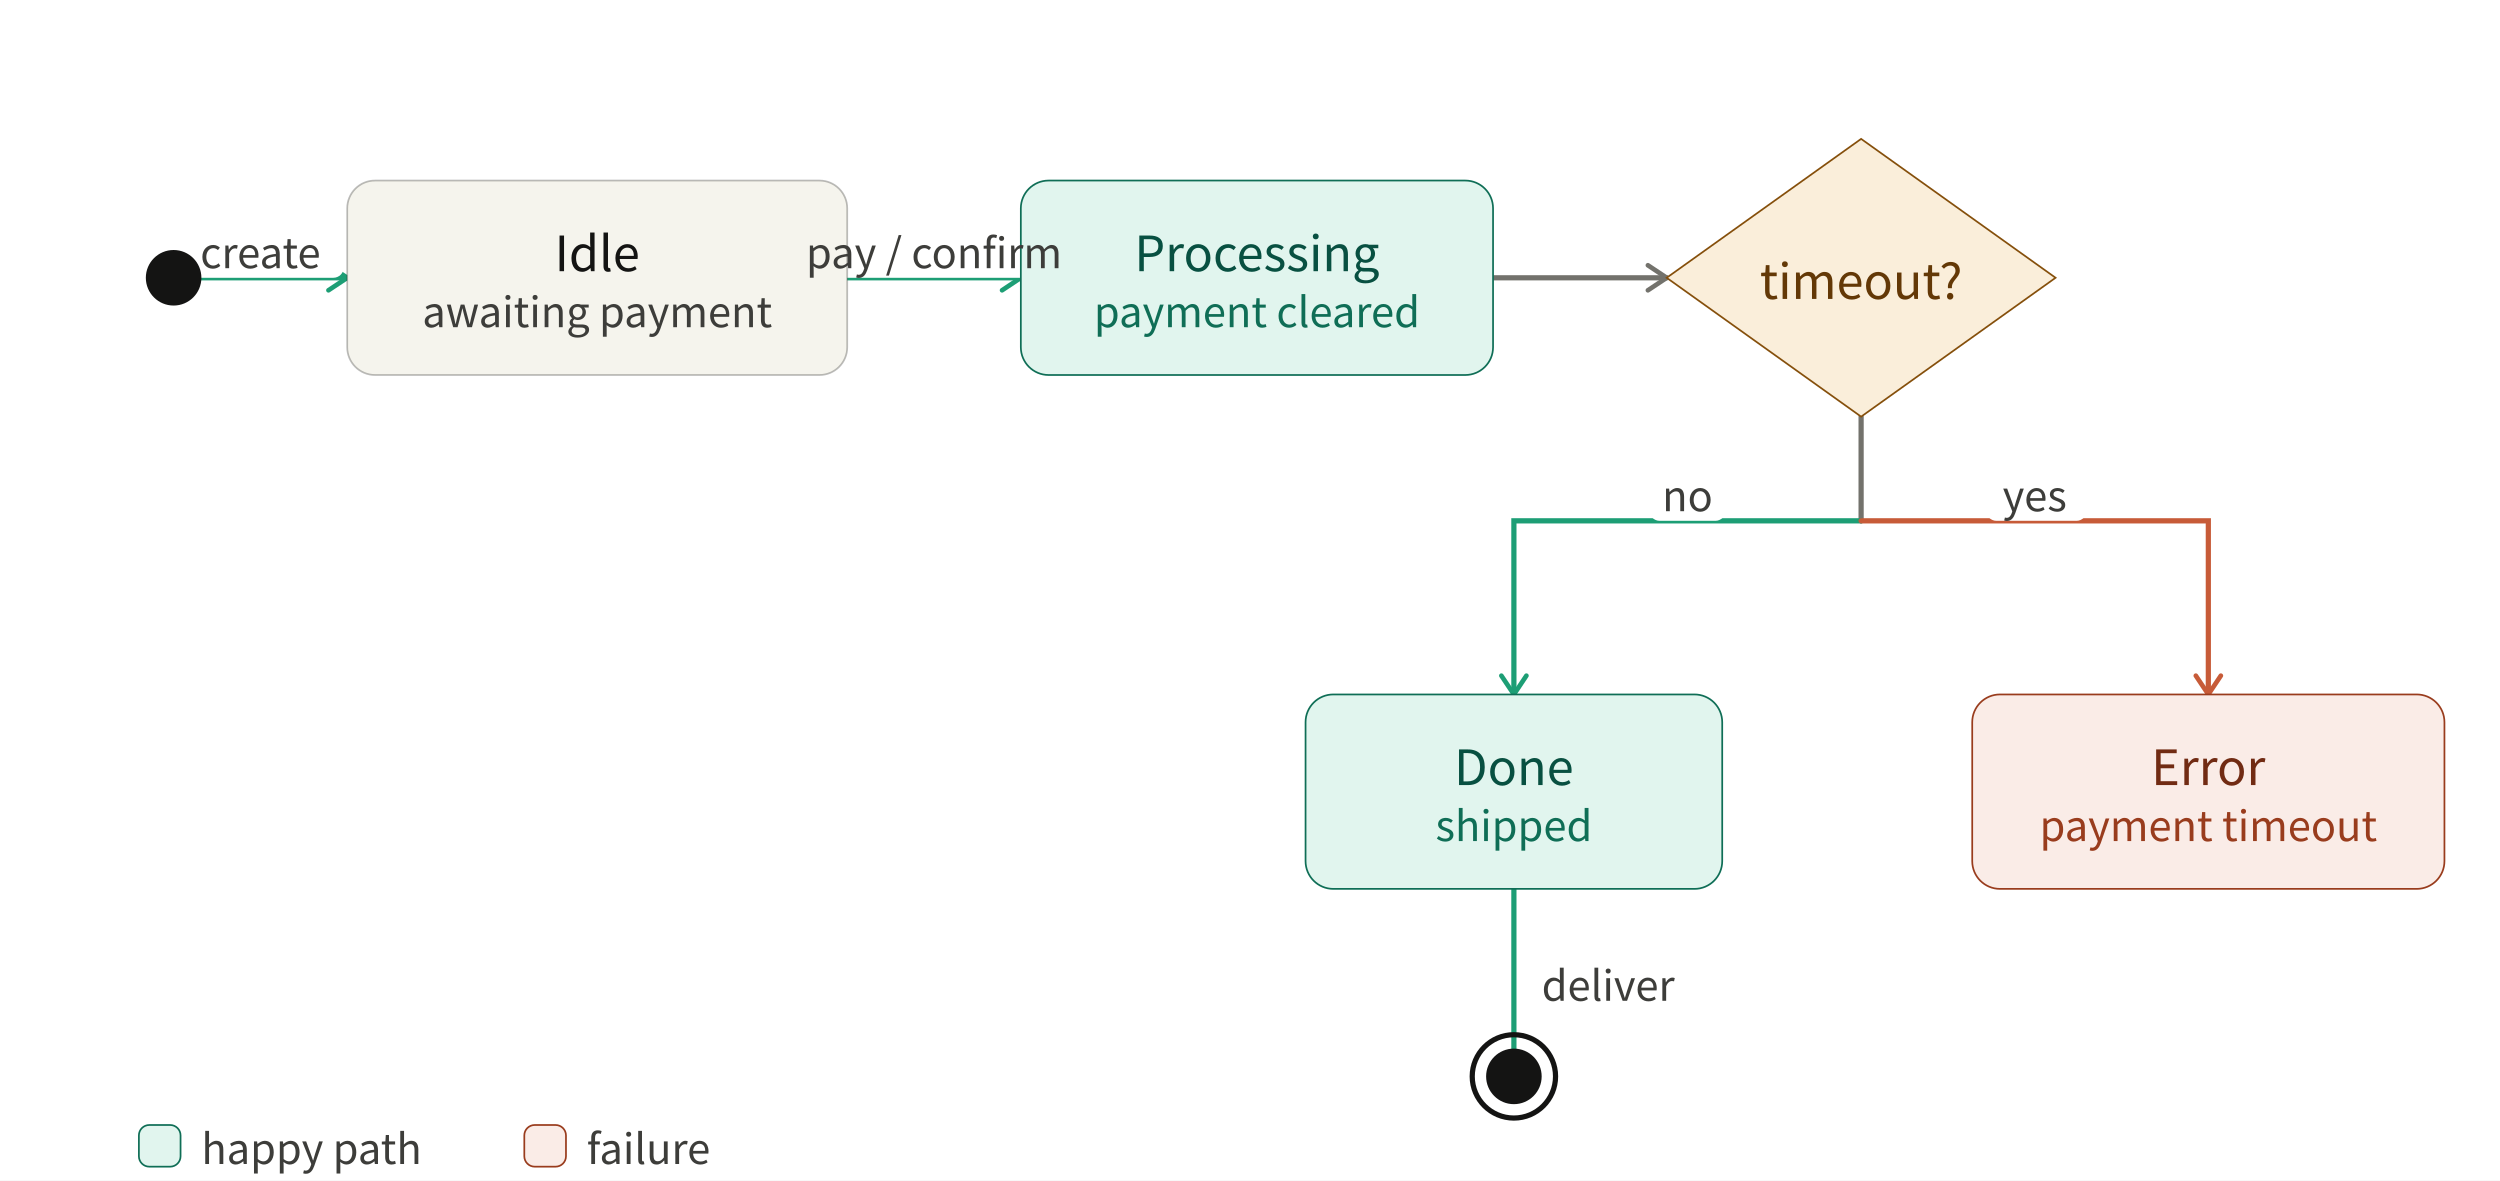
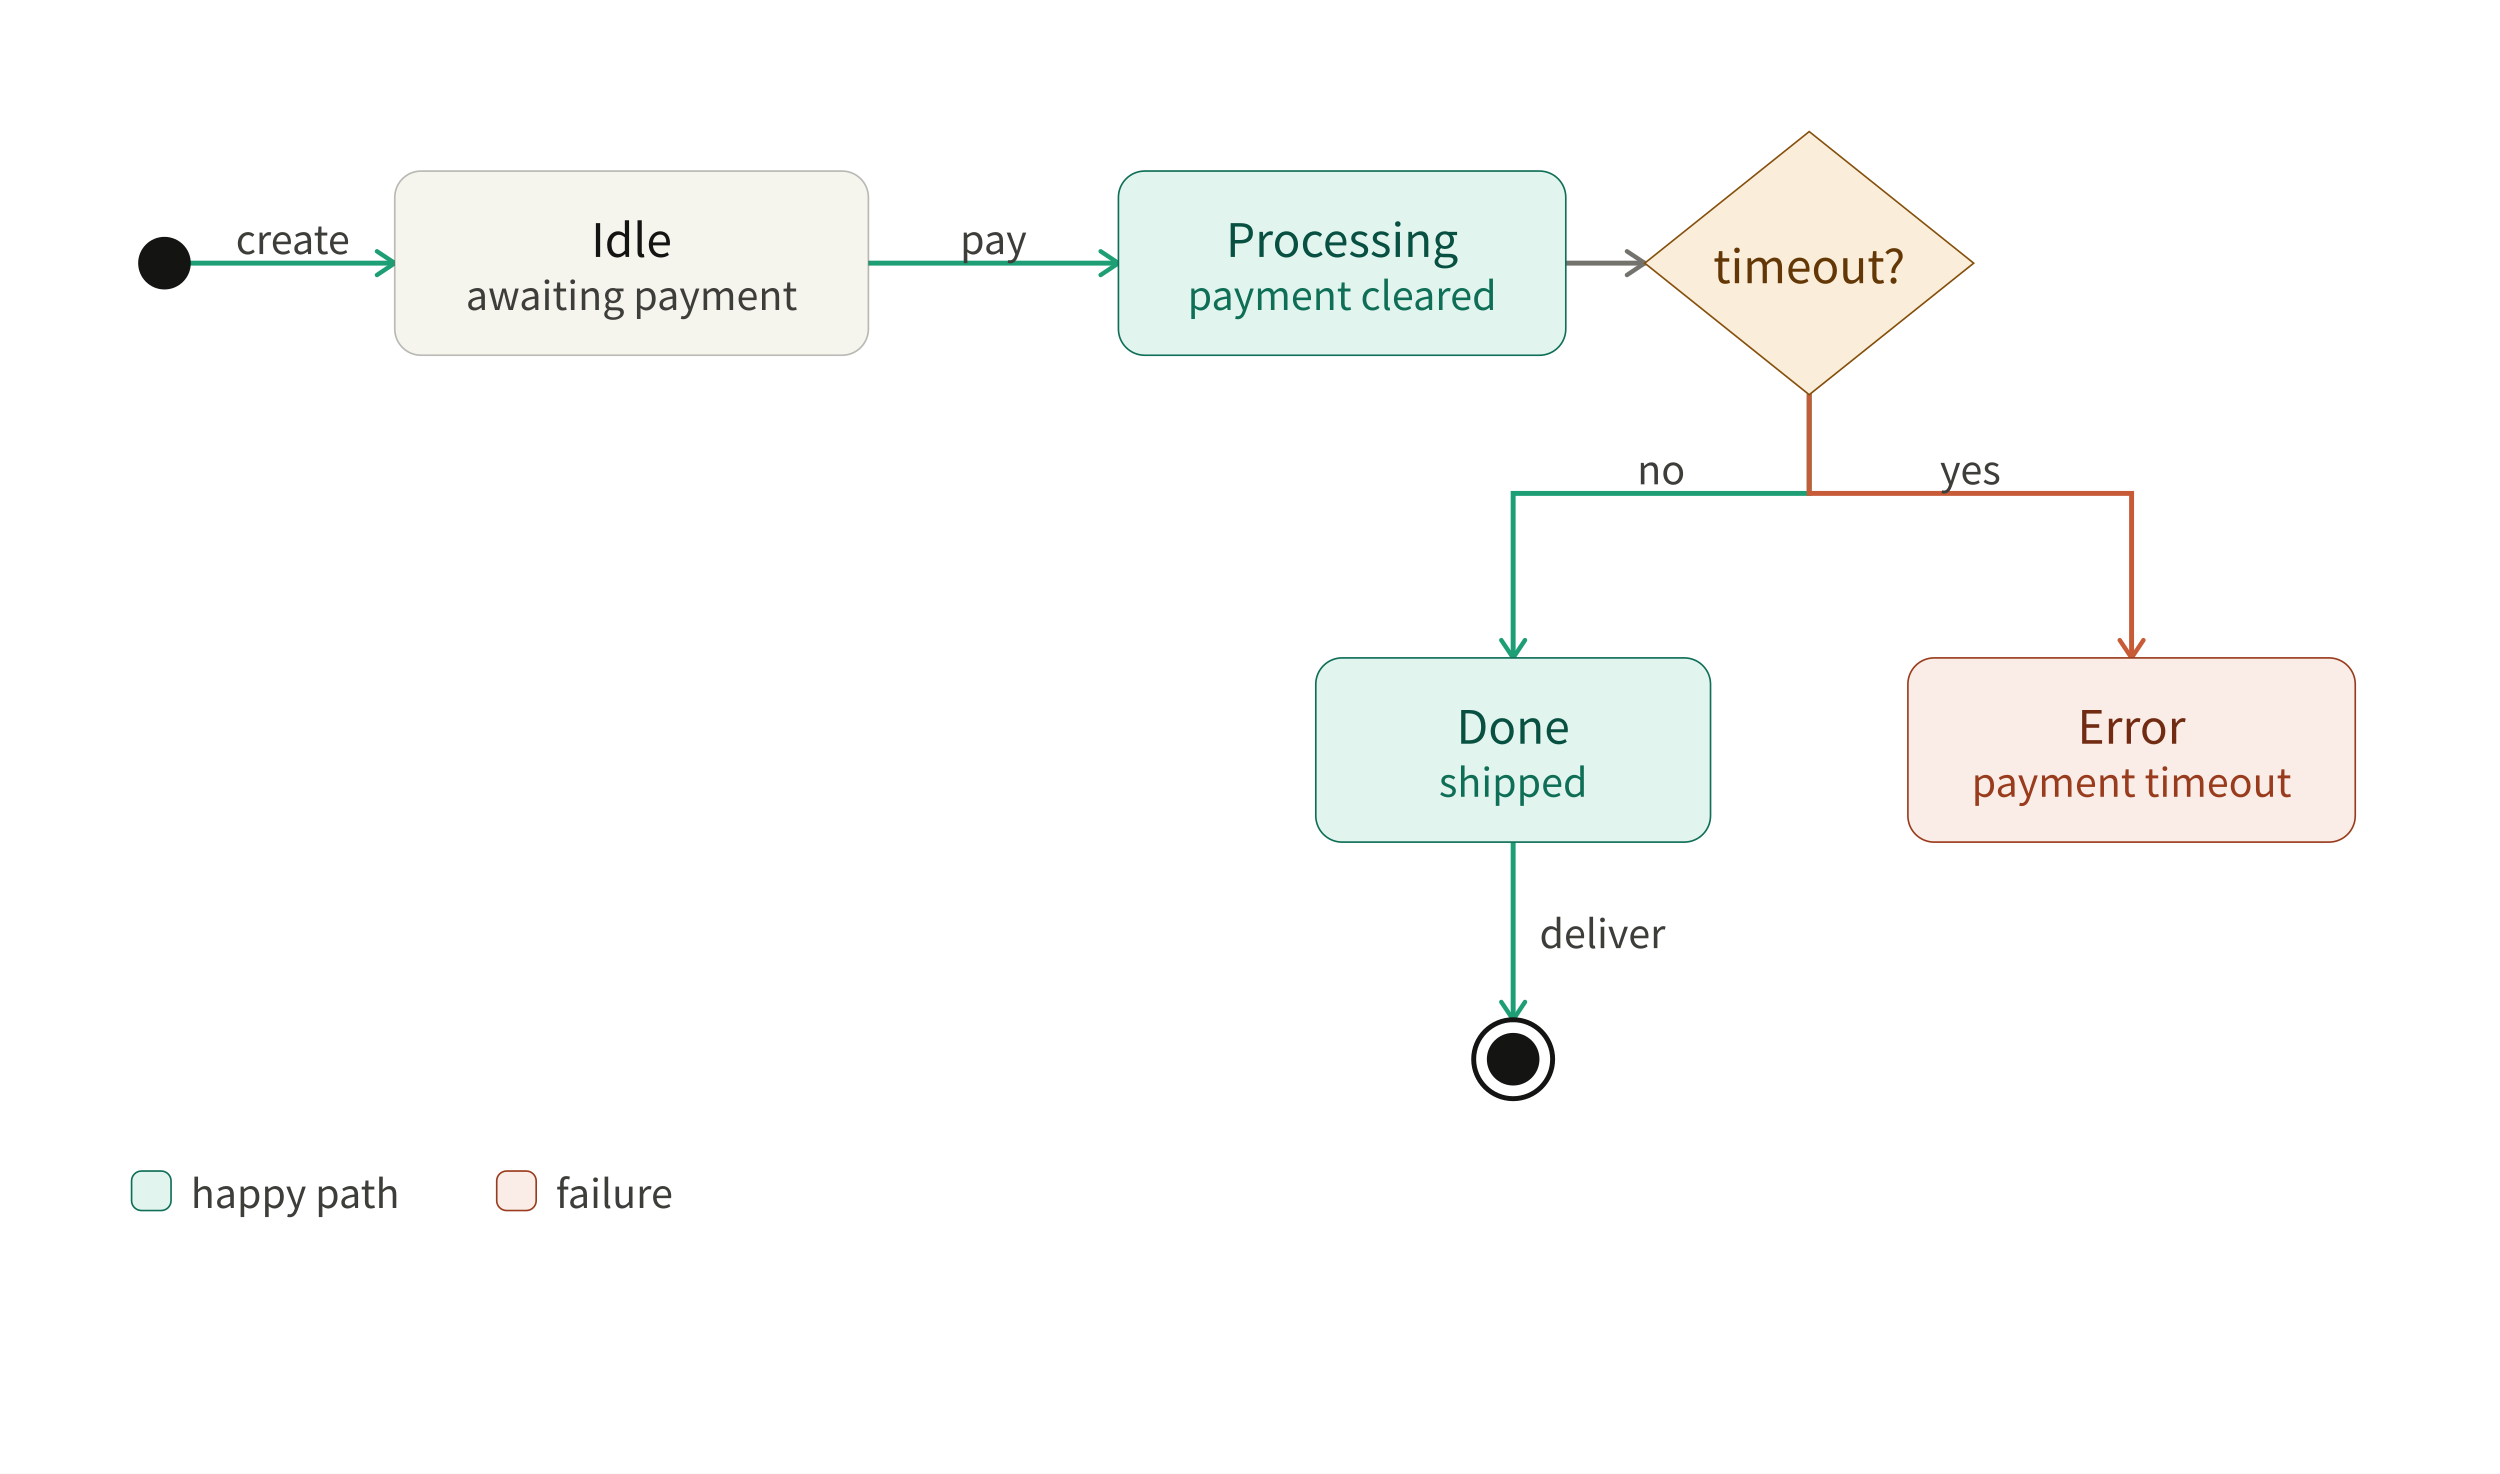
- <svg xmlns="http://www.w3.org/2000/svg" viewBox="0 0 720 340" width="720" height="340" role="img">
+ <svg xmlns="http://www.w3.org/2000/svg" viewBox="0 0 760 448" width="760" height="448" role="img">
  <style>text { font-family: 'Anthropic Sans', -apple-system, BlinkMacSystemFont, 'Segoe UI', 'PingFang SC', 'Microsoft YaHei', 'Hiragino Sans GB', 'Noto Sans CJK SC', sans-serif; }</style>
  <defs>
    <marker id="arrow" viewBox="0 0 10 10" refX="8" refY="5" markerWidth="6" markerHeight="6" orient="auto-start-reverse">
      <path d="M2 1L8 5L2 9" fill="none" stroke="context-stroke" stroke-width="1.5" stroke-linecap="round" stroke-linejoin="round" />
    </marker>
  </defs>
-   <rect width="720" height="340" fill="#FFFFFF" />
-   <line x1="50" y1="80" x2="100" y2="80" stroke="#1D9E75" stroke-width="1.5" stroke-linecap="round" marker-end="url(#arrow)" />
-   <line x1="244" y1="80" x2="294" y2="80" stroke="#1D9E75" stroke-width="1.5" stroke-linecap="round" marker-end="url(#arrow)" />
-   <line x1="430" y1="80" x2="480" y2="80" stroke="#73726C" stroke-width="1.5" stroke-linecap="round" marker-end="url(#arrow)" />
-   <line x1="536" y1="120" x2="536" y2="150" stroke="#73726C" stroke-width="1.5" stroke-linecap="round" />
-   <path d="M536 150 L436 150 L436 200" fill="none" stroke="#1D9E75" stroke-width="1.5" stroke-linecap="round" marker-end="url(#arrow)" />
-   <path d="M536 150 L636 150 L636 200" fill="none" stroke="#C75B38" stroke-width="1.5" stroke-linecap="round" marker-end="url(#arrow)" />
-   <line x1="436" y1="256" x2="436" y2="310" stroke="#1D9E75" stroke-width="1.5" stroke-linecap="round" marker-end="url(#arrow)" />
-   <rect x="50" y="64" width="49" height="16" rx="3" fill="#FFFFFF" />
-   <rect x="220" y="64" width="97" height="16" rx="3" fill="#FFFFFF" />
-   <rect x="475" y="134" width="22" height="16" rx="3" fill="#FFFFFF" />
-   <rect x="572" y="134" width="29" height="16" rx="3" fill="#FFFFFF" />
-   <rect x="444" y="275" width="56" height="16" rx="3" fill="#FFFFFF" />
+   <rect width="760" height="448" fill="#FFFFFF" />
+   <line x1="58" y1="80" x2="120" y2="80" stroke="#1D9E75" stroke-width="1.5" stroke-linecap="round" marker-end="url(#arrow)" />
+   <line x1="264" y1="80" x2="340" y2="80" stroke="#1D9E75" stroke-width="1.5" stroke-linecap="round" marker-end="url(#arrow)" />
+   <line x1="476" y1="80" x2="500" y2="80" stroke="#73726C" stroke-width="1.5" stroke-linecap="round" marker-end="url(#arrow)" />
+   <path d="M550 120 L550 150 L460 150 L460 200" fill="none" stroke="#1D9E75" stroke-width="1.5" stroke-linecap="round" marker-end="url(#arrow)" />
+   <path d="M550 120 L550 150 L648 150 L648 200" fill="none" stroke="#C75B38" stroke-width="1.5" stroke-linecap="round" marker-end="url(#arrow)" />
+   <line x1="460" y1="256" x2="460" y2="310" stroke="#1D9E75" stroke-width="1.5" stroke-linecap="round" marker-end="url(#arrow)" />
+   <rect x="468" y="275" width="56" height="16" rx="3" fill="#FFFFFF" />
  <circle cx="50" cy="80" r="8" fill="#141413" />
-   <rect x="100" y="52" width="144" height="56" rx="8" fill="#F5F4ED" stroke="rgba(31,30,29,0.3)" stroke-width="0.5" />
-   <rect x="294" y="52" width="136" height="56" rx="8" fill="#E1F5EE" stroke="#0F6E56" stroke-width="0.5" />
-   <polygon points="536,40 592,80 536,120 480,80" fill="#FAEEDA" stroke="#854F0B" stroke-width="0.5" />
-   <rect x="568" y="200" width="136" height="56" rx="8" fill="#FAECE7" stroke="#993C1D" stroke-width="0.5" />
-   <rect x="376" y="200" width="120" height="56" rx="8" fill="#E1F5EE" stroke="#0F6E56" stroke-width="0.5" />
-   <circle cx="436" cy="310" r="12" fill="none" stroke="#141413" stroke-width="1.5" />
-   <circle cx="436" cy="310" r="8" fill="#141413" />
-   <text x="172" y="72" text-anchor="middle" dominant-baseline="central" font-size="14" font-weight="500" fill="#141413">Idle</text>
-   <text x="172" y="89" text-anchor="middle" dominant-baseline="central" font-size="12" fill="#3D3D3A">awaiting payment</text>
-   <text x="362" y="72" text-anchor="middle" dominant-baseline="central" font-size="14" font-weight="500" fill="#085041">Processing</text>
-   <text x="362" y="89" text-anchor="middle" dominant-baseline="central" font-size="12" fill="#0F6E56">payment cleared</text>
-   <text x="536" y="80" text-anchor="middle" dominant-baseline="central" font-size="14" font-weight="500" fill="#633806">timeout?</text>
-   <text x="636" y="220" text-anchor="middle" dominant-baseline="central" font-size="14" font-weight="500" fill="#712B13">Error</text>
-   <text x="636" y="237" text-anchor="middle" dominant-baseline="central" font-size="12" fill="#993C1D">payment timeout</text>
-   <text x="436" y="220" text-anchor="middle" dominant-baseline="central" font-size="14" font-weight="500" fill="#085041">Done</text>
-   <text x="436" y="237" text-anchor="middle" dominant-baseline="central" font-size="12" fill="#0F6E56">shipped</text>
-   <text x="75" y="72" text-anchor="middle" dominant-baseline="central" font-size="12" fill="#3D3D3A">create</text>
-   <text x="269" y="72" text-anchor="middle" dominant-baseline="central" font-size="12" fill="#3D3D3A">pay / confirm</text>
-   <text x="486" y="142" text-anchor="middle" dominant-baseline="central" font-size="12" fill="#3D3D3A">no</text>
-   <text x="586" y="142" text-anchor="middle" dominant-baseline="central" font-size="12" fill="#3D3D3A">yes</text>
-   <text x="444" y="283" text-anchor="start" dominant-baseline="central" font-size="12" fill="#3D3D3A">deliver</text>
-   <rect x="40" y="324" width="12" height="12" rx="3" fill="#E1F5EE" stroke="#0F6E56" stroke-width="0.5" />
-   <text x="58" y="330" dominant-baseline="central" font-size="12" fill="#3D3D3A">happy path</text>
-   <rect x="151" y="324" width="12" height="12" rx="3" fill="#FAECE7" stroke="#993C1D" stroke-width="0.5" />
-   <text x="169" y="330" dominant-baseline="central" font-size="12" fill="#3D3D3A">failure</text>
+   <rect x="120" y="52" width="144" height="56" rx="8" fill="#F5F4ED" stroke="rgba(31,30,29,0.3)" stroke-width="0.5" />
+   <rect x="340" y="52" width="136" height="56" rx="8" fill="#E1F5EE" stroke="#0F6E56" stroke-width="0.5" />
+   <polygon points="550,40 600,80 550,120 500,80" fill="#FAEEDA" stroke="#854F0B" stroke-width="0.5" />
+   <rect x="400" y="200" width="120" height="56" rx="8" fill="#E1F5EE" stroke="#0F6E56" stroke-width="0.5" />
+   <rect x="580" y="200" width="136" height="56" rx="8" fill="#FAECE7" stroke="#993C1D" stroke-width="0.5" />
+   <circle cx="460" cy="322" r="12" fill="none" stroke="#141413" stroke-width="1.5" />
+   <circle cx="460" cy="322" r="8" fill="#141413" />
+   <text x="192" y="72" text-anchor="middle" dominant-baseline="central" font-size="14" font-weight="500" fill="#141413">Idle</text>
+   <text x="192" y="89" text-anchor="middle" dominant-baseline="central" font-size="12" fill="#3D3D3A">awaiting payment</text>
+   <text x="408" y="72" text-anchor="middle" dominant-baseline="central" font-size="14" font-weight="500" fill="#085041">Processing</text>
+   <text x="408" y="89" text-anchor="middle" dominant-baseline="central" font-size="12" fill="#0F6E56">payment cleared</text>
+   <text x="550" y="80" text-anchor="middle" dominant-baseline="central" font-size="14" font-weight="500" fill="#633806">timeout?</text>
+   <text x="460" y="220" text-anchor="middle" dominant-baseline="central" font-size="14" font-weight="500" fill="#085041">Done</text>
+   <text x="460" y="237" text-anchor="middle" dominant-baseline="central" font-size="12" fill="#0F6E56">shipped</text>
+   <text x="648" y="220" text-anchor="middle" dominant-baseline="central" font-size="14" font-weight="500" fill="#712B13">Error</text>
+   <text x="648" y="237" text-anchor="middle" dominant-baseline="central" font-size="12" fill="#993C1D">payment timeout</text>
+   <text x="89" y="72" text-anchor="middle" dominant-baseline="central" font-size="12" fill="#3D3D3A">create</text>
+   <text x="302" y="72" text-anchor="middle" dominant-baseline="central" font-size="12" fill="#3D3D3A">pay</text>
+   <text x="505" y="142" text-anchor="middle" dominant-baseline="central" font-size="12" fill="#3D3D3A">no</text>
+   <text x="599" y="142" text-anchor="middle" dominant-baseline="central" font-size="12" fill="#3D3D3A">yes</text>
+   <text x="468" y="283" text-anchor="start" dominant-baseline="central" font-size="12" fill="#3D3D3A">deliver</text>
+   <rect x="40" y="356" width="12" height="12" rx="3" fill="#E1F5EE" stroke="#0F6E56" stroke-width="0.5" />
+   <text x="58" y="362" dominant-baseline="central" font-size="12" fill="#3D3D3A">happy path</text>
+   <rect x="151" y="356" width="12" height="12" rx="3" fill="#FAECE7" stroke="#993C1D" stroke-width="0.5" />
+   <text x="169" y="362" dominant-baseline="central" font-size="12" fill="#3D3D3A">failure</text>
</svg>
